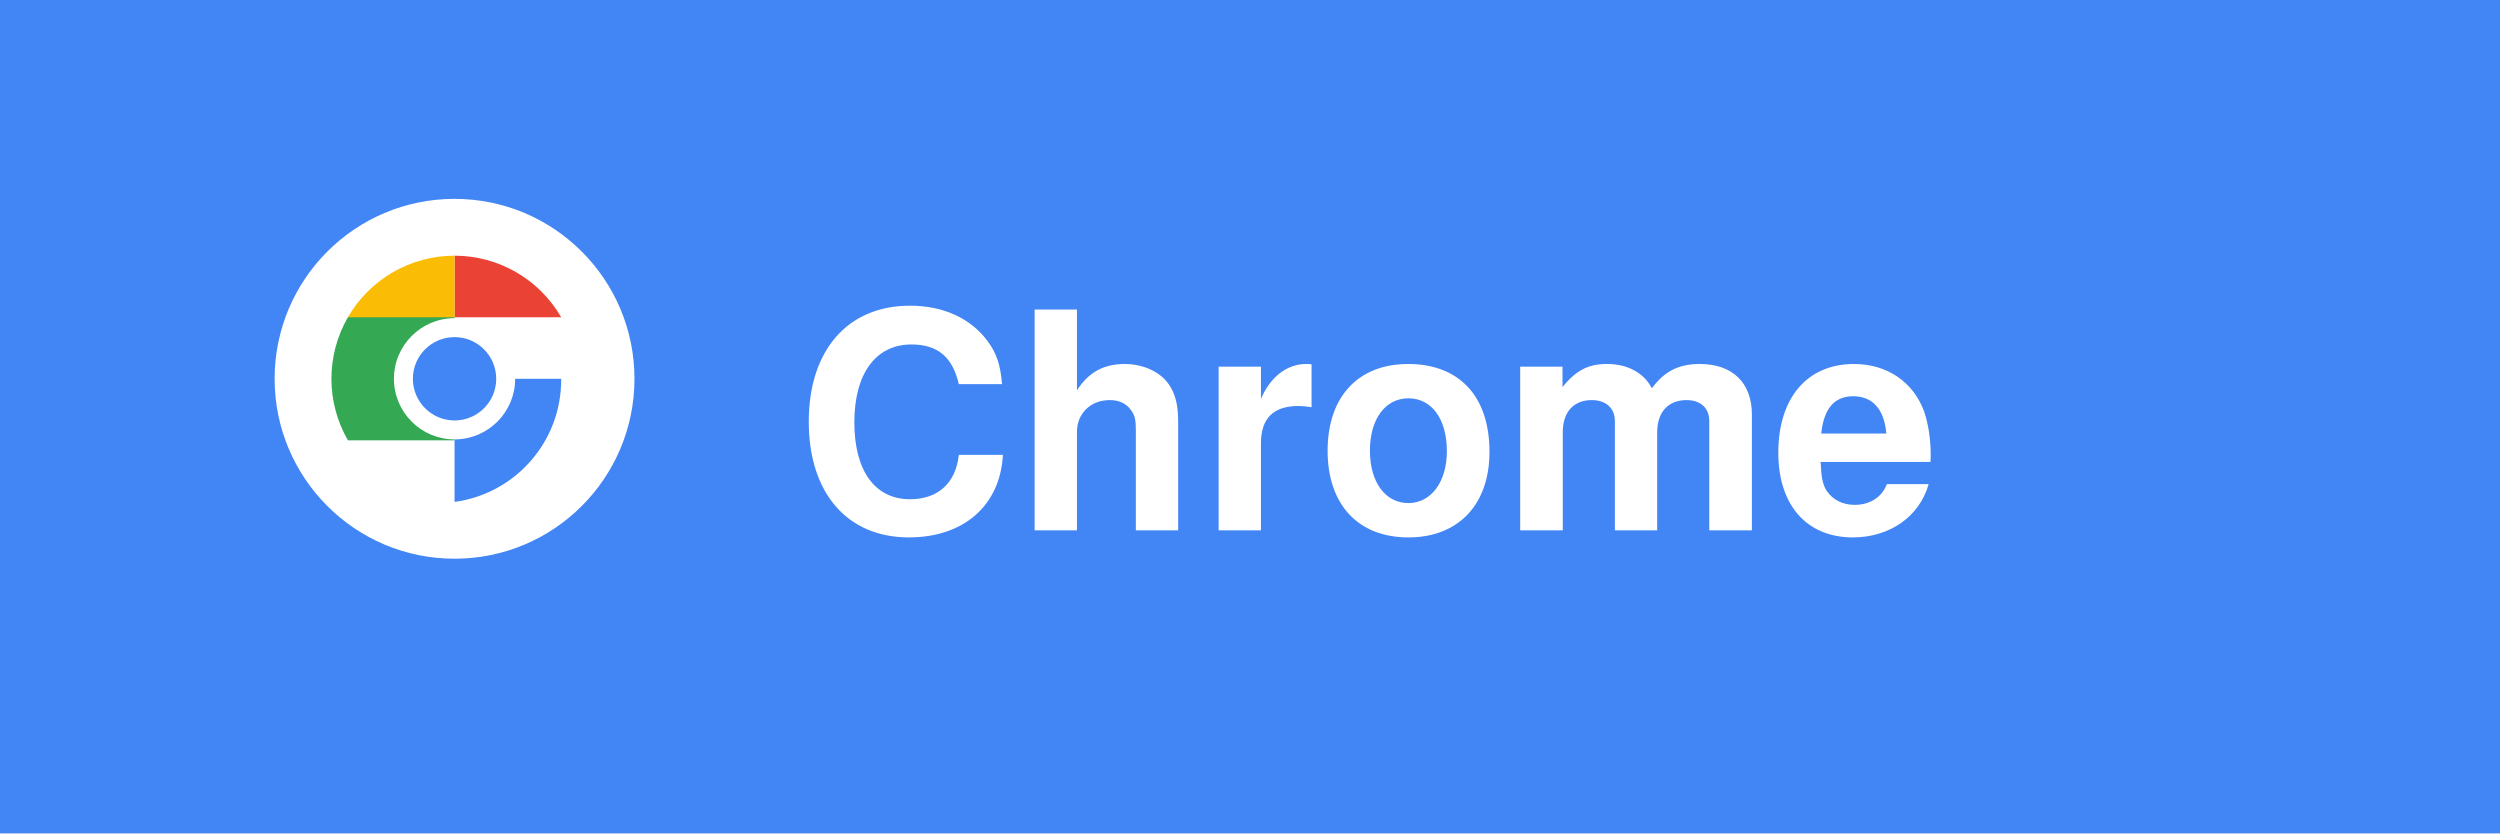
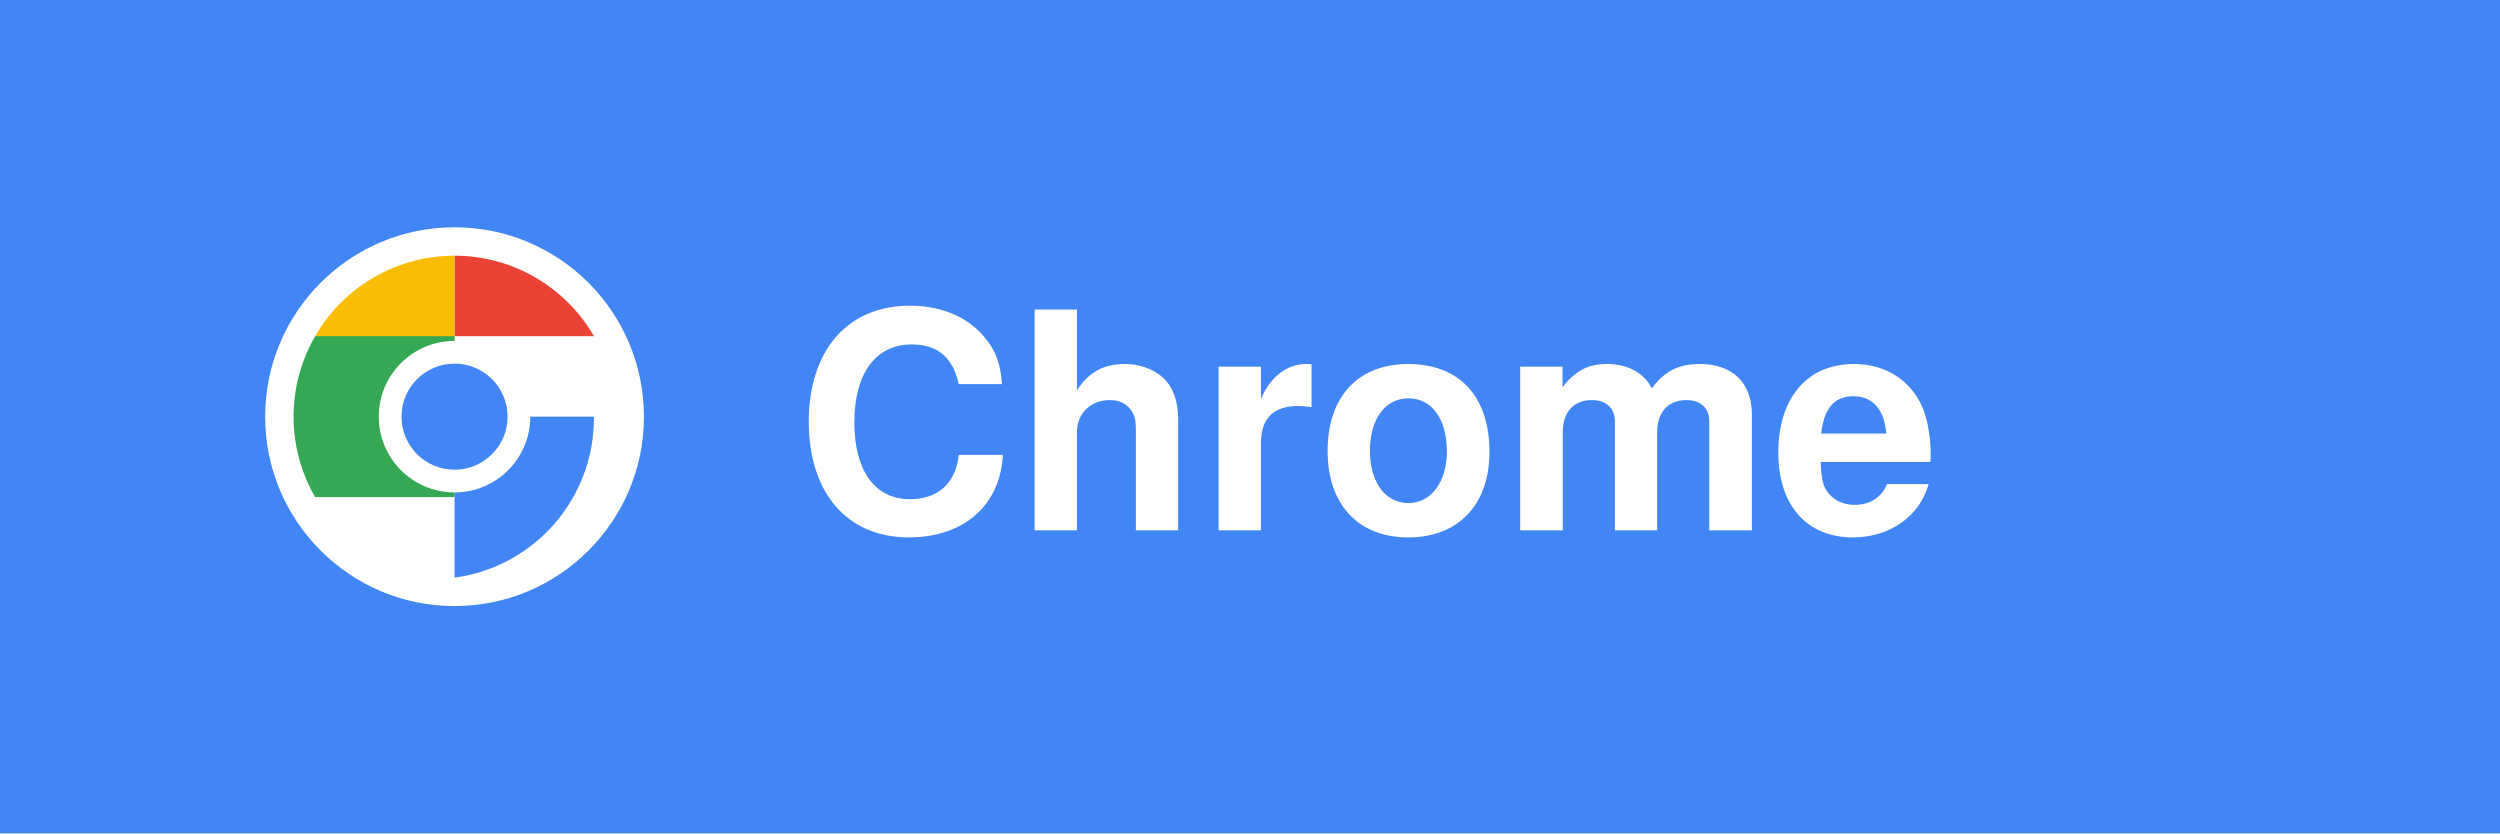
- <svg xmlns="http://www.w3.org/2000/svg" width="132" height="44" role="img" aria-label="Chrome">
+ <svg xmlns="http://www.w3.org/2000/svg" viewBox="0 0 132 44" width="132" height="44" role="img" aria-label="Chrome">
  <rect width="132" height="44" fill="#4285F4" />
-   <g transform="translate(14 10)">
-     <circle cx="10" cy="10" r="9.5" fill="#ffffff" />
-     <path d="M10 3.5a6.5 6.5 0 0 1 5.63 3.25H10V3.5z" fill="#EA4335" />
-     <path d="M4.37 6.75A6.5 6.5 0 0 1 10 3.5v6.5H4.37z" fill="#FBBC05" />
-     <path d="M4.37 13.25A6.5 6.5 0 0 1 4.37 6.75H10v6.5H4.37z" fill="#34A853" />
-     <path d="M10 10h5.63A6.5 6.5 0 0 1 10 16.5V10z" fill="#4285F4" />
-     <circle cx="10" cy="10" r="3.2" fill="#ffffff" />
-     <circle cx="10" cy="10" r="2.2" fill="#4285F4" />
-   </g>
+   <circle cx="24" cy="22" r="10" fill="#ffffff" />
+   <path d="M24 13.5a8.5 8.5 0 0 1 7.36 4.25H24V13.5z" fill="#EA4335" />
+   <path d="M16.64 17.75A8.5 8.5 0 0 1 24 13.5v8.5h-7.36z" fill="#FBBC05" />
+   <path d="M16.64 26.25A8.5 8.5 0 0 1 16.64 17.75H24v8.5h-7.36z" fill="#34A853" />
+   <path d="M24 22h7.36A8.5 8.5 0 0 1 24 30.5V22z" fill="#4285F4" />
+   <circle cx="24" cy="22" r="4" fill="#ffffff" />
+   <circle cx="24" cy="22" r="2.8" fill="#4285F4" />
  <text x="42" y="28" fill="#ffffff" font-family="-apple-system,BlinkMacSystemFont,Segoe UI,Helvetica,Arial,sans-serif" font-size="16" font-weight="600">Chrome</text>
</svg>
